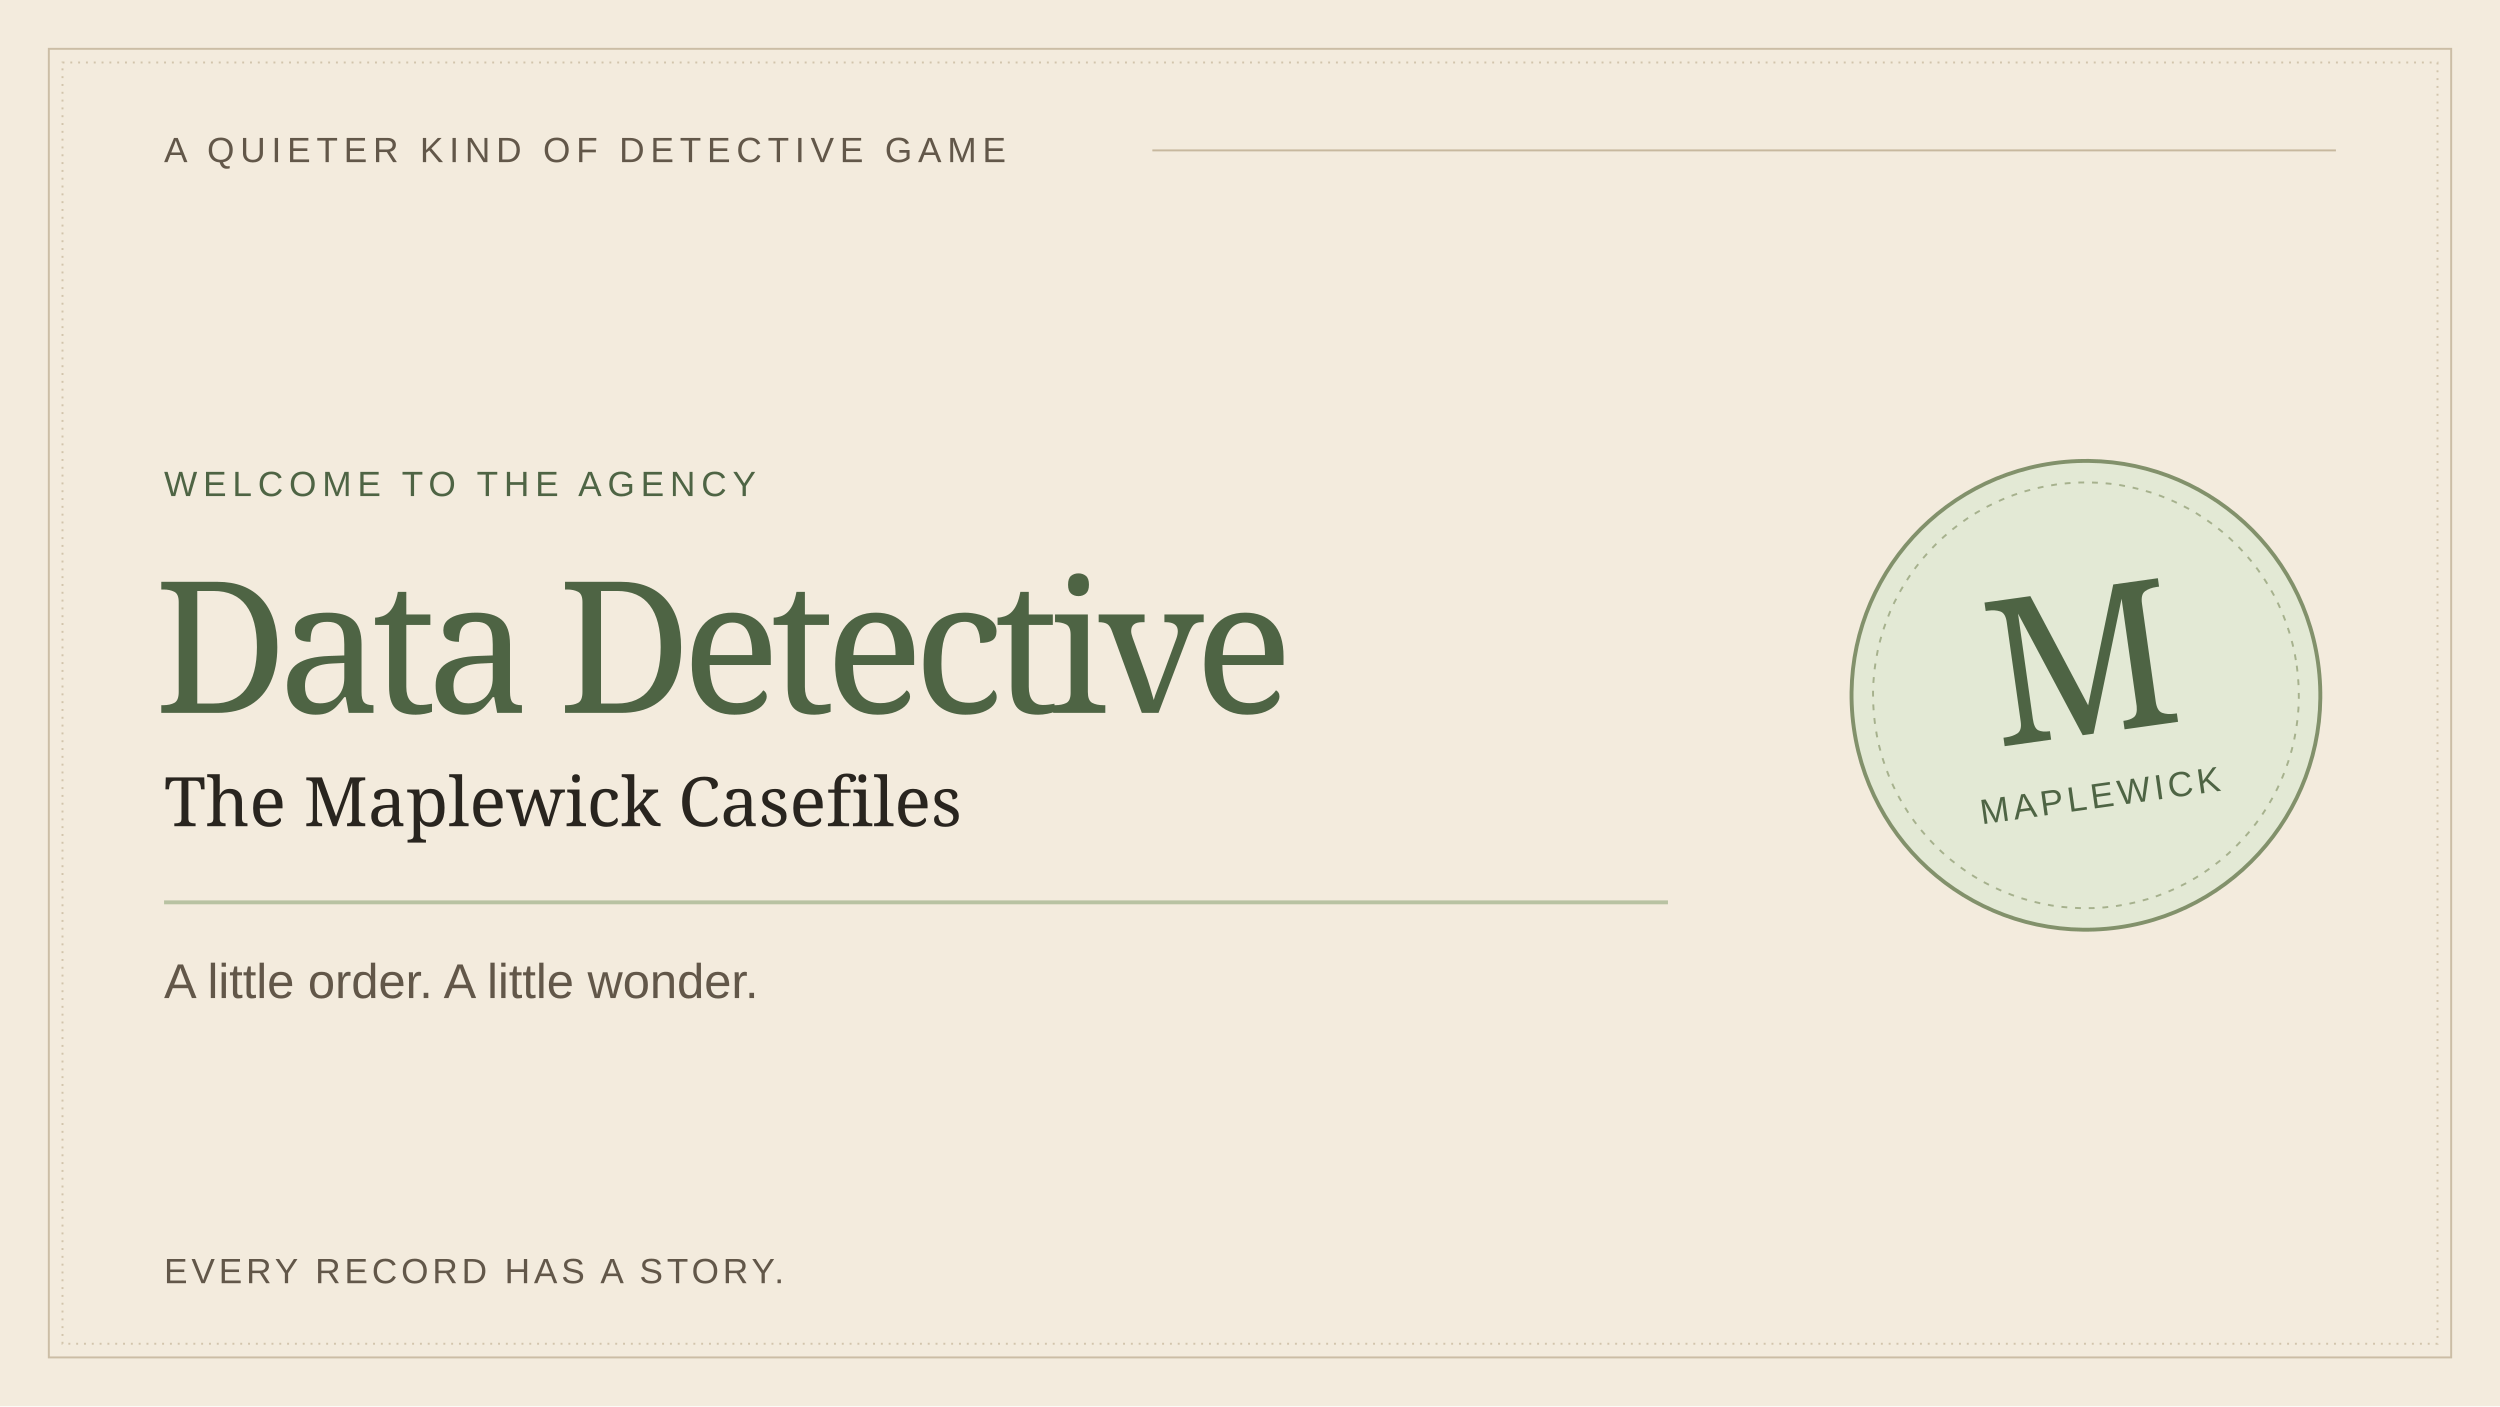
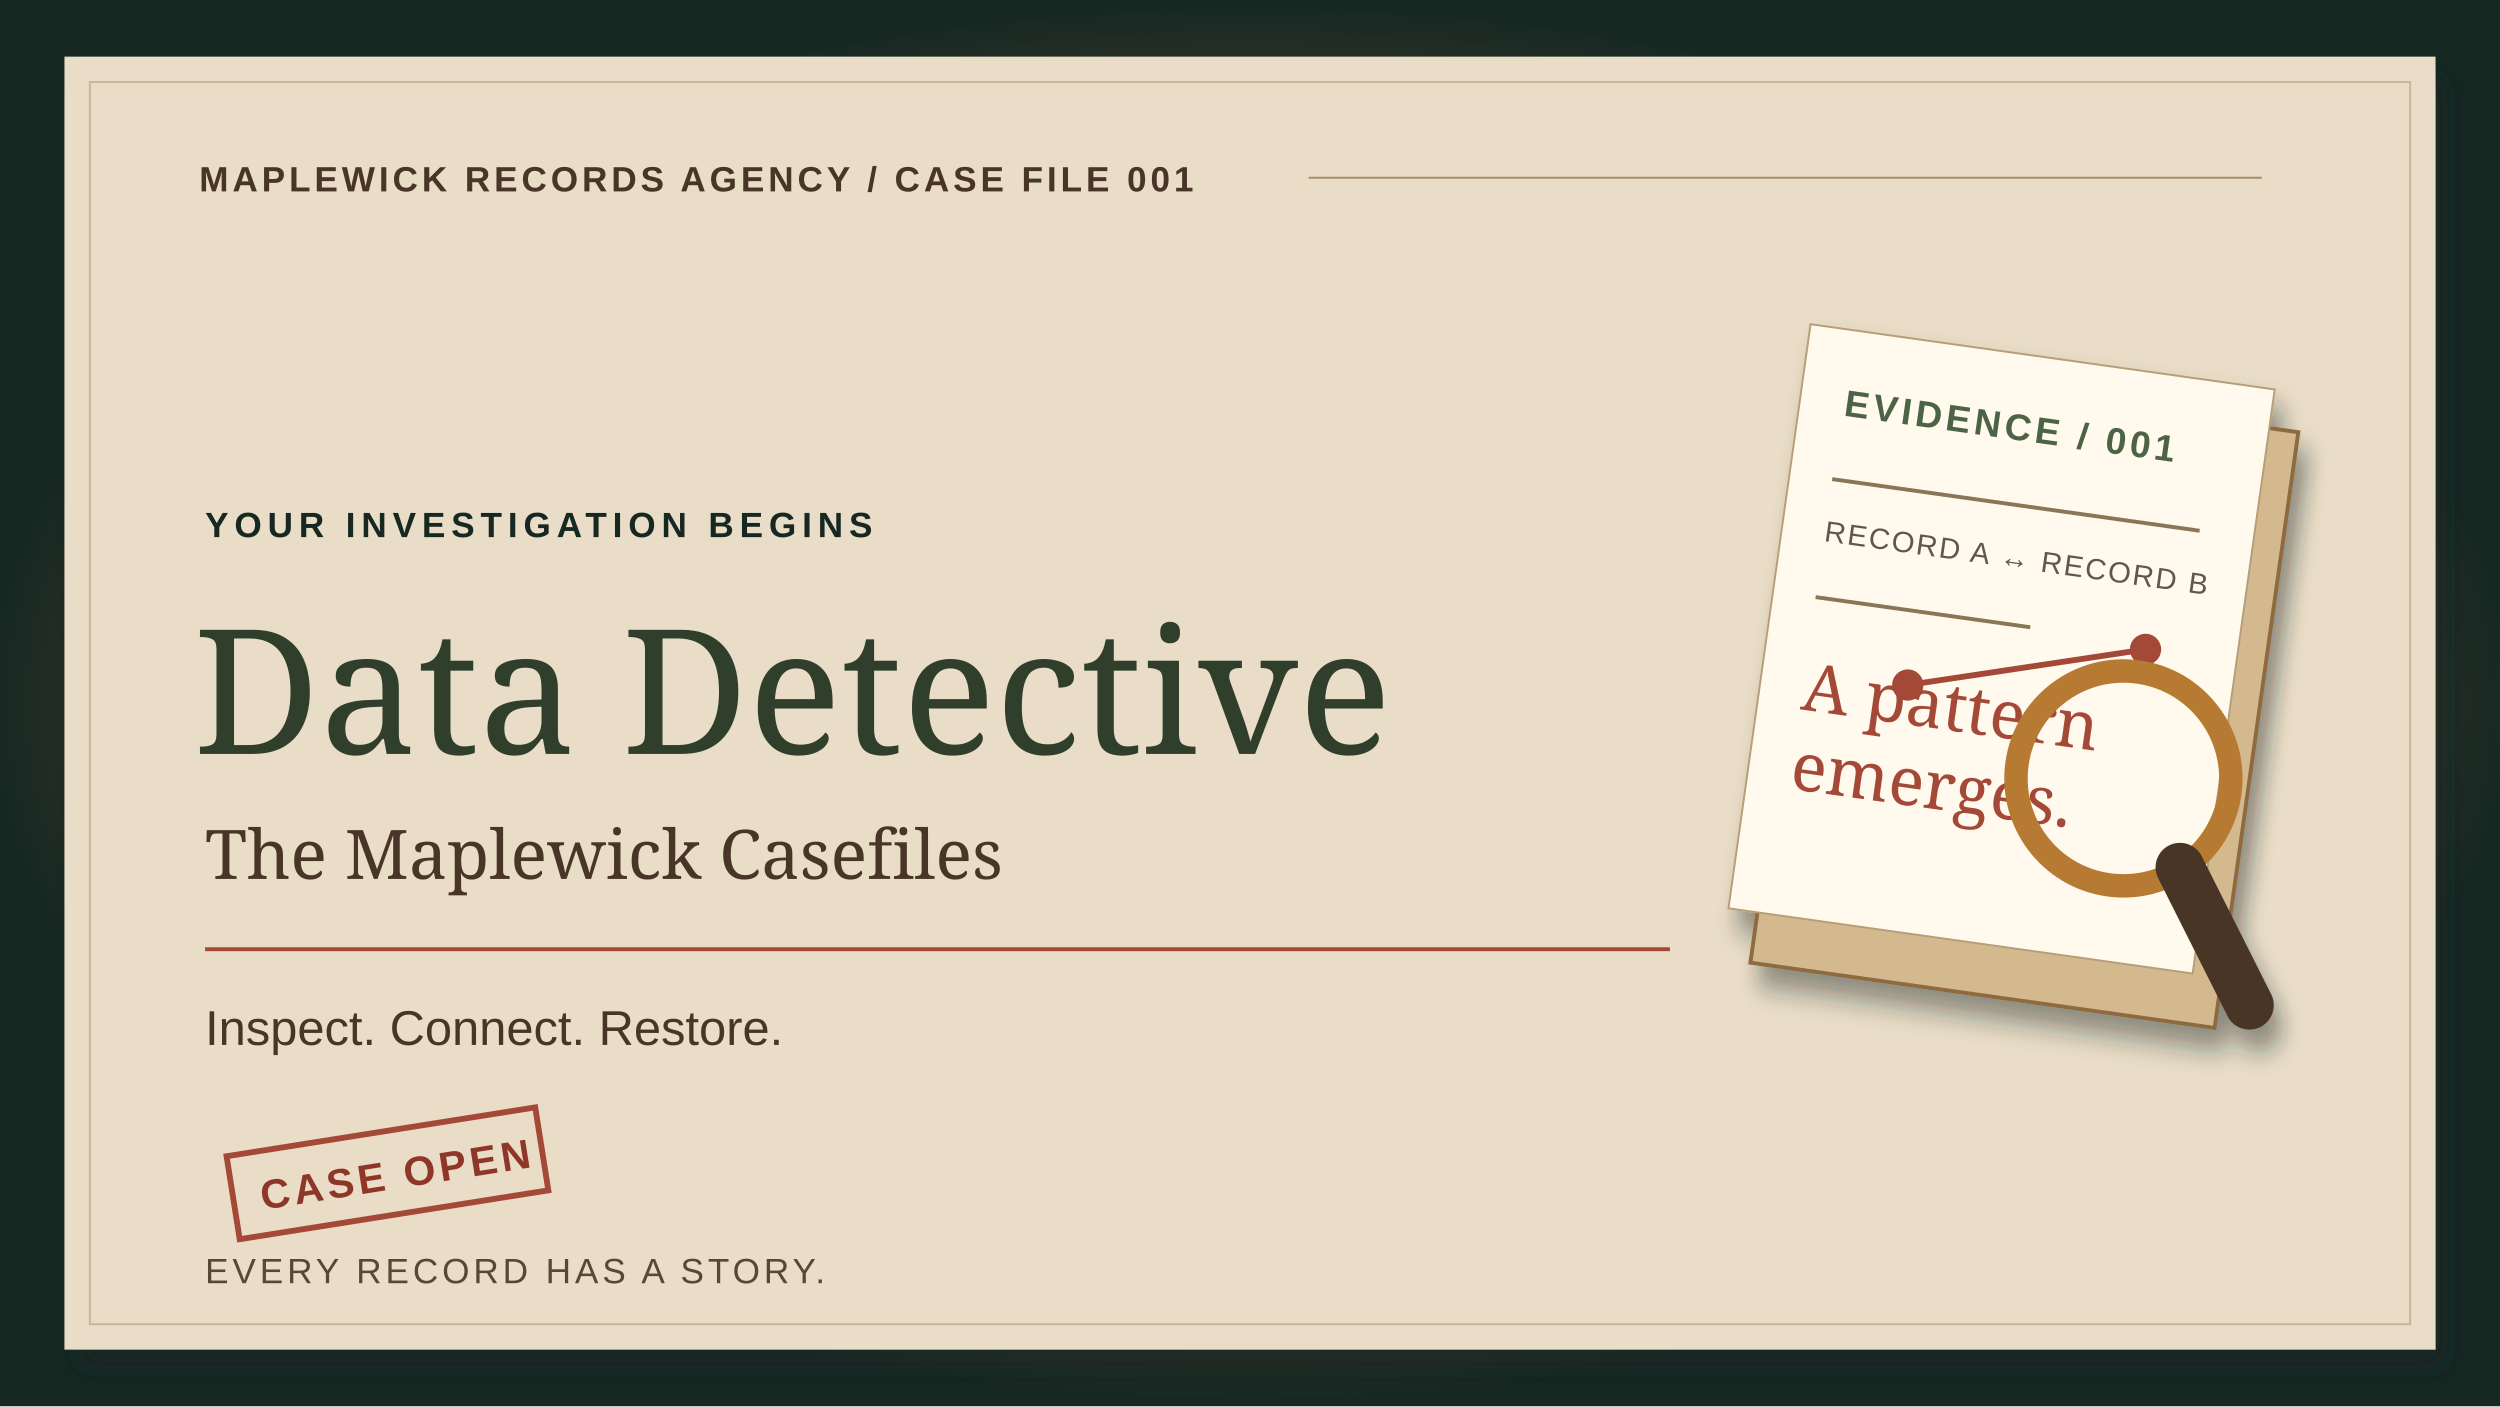
<svg xmlns="http://www.w3.org/2000/svg" width="1280" height="720" viewBox="0 0 1280 720">
-   <rect width="1280" height="720" fill="#F3EBDD" />
-   <rect x="25" y="25" width="1230" height="670" fill="none" stroke="#CBBDA5" />
-   <rect x="32" y="32" width="1216" height="656" fill="none" stroke="#D2C4AC" stroke-dasharray="1 3" />
-   <text x="84" y="83" fill="#625749" font-family="Arial,sans-serif" font-size="18" letter-spacing="3">A QUIETER KIND OF DETECTIVE GAME</text>
-   <path d="M590 77h606" stroke="#C7B89E" />
-   <text x="84" y="254" fill="#4E6444" font-family="Arial,sans-serif" font-size="18" letter-spacing="3">WELCOME TO THE AGENCY</text>
-   <text x="79" y="365" fill="#4E6444" font-family="Georgia,serif" font-size="94" letter-spacing="-5">Data Detective</text>
-   <text x="84" y="423" fill="#29251F" font-family="Georgia,serif" font-size="35">The Maplewick Casefiles</text>
-   <path d="M84 462h770" stroke="#B8C2A2" stroke-width="2" />
-   <text x="84" y="511" fill="#625749" font-family="Arial,sans-serif" font-size="25">A little order. A little wonder.</text>
-   <g transform="translate(1068 356) rotate(-8)">
-     <circle r="120" fill="#E3E9D5" stroke="#82916B" stroke-width="2" />
-     <circle r="109" fill="none" stroke="#A6B18D" stroke-dasharray="3 4" />
-     <text y="20" text-anchor="middle" fill="#4E6444" font-family="Georgia,serif" font-size="104">M</text>
-     <text y="58" text-anchor="middle" fill="#4E6444" font-family="Arial,sans-serif" font-size="18" letter-spacing="2">MAPLEWICK</text>
+   <defs>
+     <radialGradient id="desk">
+       <stop stop-color="#E5BA72" />
+       <stop offset=".5" stop-color="#815735" />
+       <stop offset="1" stop-color="#172823" />
+     </radialGradient>
+     <filter id="shadow">
+       <feDropShadow dx="6" dy="10" stdDeviation="6" flood-color="#172823" flood-opacity=".45" />
+     </filter>
+   </defs>
+   <rect width="1280" height="720" fill="url(#desk)" />
+   <rect x="33" y="29" width="1214" height="662" fill="#E9DDC7" filter="url(#shadow)" />
+   <rect x="46" y="42" width="1188" height="636" fill="none" stroke="#C6B695" />
+   <text x="102" y="98" fill="#493527" font-family="Arial,sans-serif" font-size="18" font-weight="bold" letter-spacing="2">MAPLEWICK RECORDS AGENCY / CASE FILE 001</text>
+   <path d="M670 91h488" stroke="#A98B68" />
+   <text x="105" y="275" fill="#172823" font-family="Arial,sans-serif" font-size="18" font-weight="bold" letter-spacing="3">YOUR INVESTIGATION BEGINS</text>
+   <text x="99" y="386" fill="#2F3F2B" font-family="Georgia,serif" font-size="89">Data Detective</text>
+   <text x="105" y="450" fill="#493527" font-family="Georgia,serif" font-size="35">The Maplewick Casefiles</text>
+   <path d="M105 486h750" stroke="#A44838" stroke-width="2" />
+   <text x="105" y="535" fill="#493527" font-family="Arial,sans-serif" font-size="25">Inspect. Connect. Restore.</text>
+   <g transform="translate(927 166) rotate(8)" filter="url(#shadow)">
+     <rect x="15" y="20" width="240" height="308" fill="#D4B98E" stroke="#8E6A40" stroke-width="2" />
+     <rect width="240" height="302" fill="#FFF9EE" stroke="#B79D78" />
+     <text x="23" y="44" fill="#4E6444" font-family="Arial,sans-serif" font-size="19" font-weight="bold" letter-spacing="2">EVIDENCE / 001</text>
+     <path d="M22 77h190" stroke="#8A7456" stroke-width="2" />
+     <text x="22" y="109" fill="#625749" font-family="Arial,sans-serif" font-size="15" letter-spacing="1">RECORD A ↔ RECORD B</text>
+     <path d="M22 138h111" stroke="#8A7456" stroke-width="2" />
+     <text x="22" y="196" fill="#A44838" font-family="Georgia,serif" font-size="34">A pattern</text>
+     <text x="22" y="237" fill="#A44838" font-family="Georgia,serif" font-size="34">emerges.</text>
+     <path d="M75 176l118-35" stroke="#A44838" stroke-width="3" />
+     <circle cx="75" cy="176" r="8" fill="#A44838" />
+     <circle cx="193" cy="141" r="8" fill="#A44838" />
+     <circle cx="191" cy="208" r="55" fill="none" stroke="#B67A32" stroke-width="12" />
+     <path d="M226 249l45 65" stroke="#493527" stroke-width="25" stroke-linecap="round" />
  </g>
-   <text x="84" y="657" fill="#625749" font-family="Arial,sans-serif" font-size="18" letter-spacing="2">EVERY RECORD HAS A STORY.</text>
+   <g transform="translate(116 592) rotate(-9)">
+     <rect width="160" height="43" fill="none" stroke="#A44838" stroke-width="3" />
+     <text x="14" y="30" fill="#8E3729" font-family="Arial,sans-serif" font-size="21" font-weight="bold" letter-spacing="2">CASE OPEN</text>
+   </g>
+   <text x="105" y="657" fill="#5A4634" font-family="Arial,sans-serif" font-size="18" letter-spacing="2">EVERY RECORD HAS A STORY.</text>
</svg>
